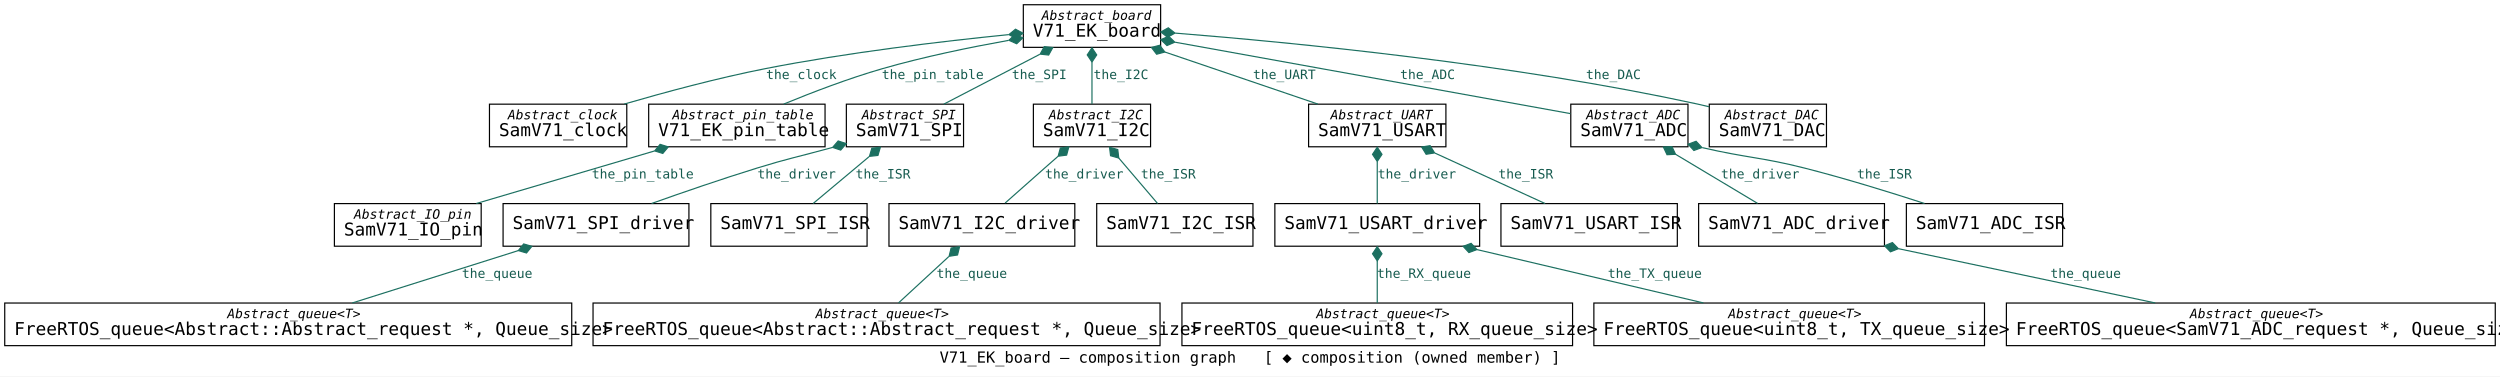
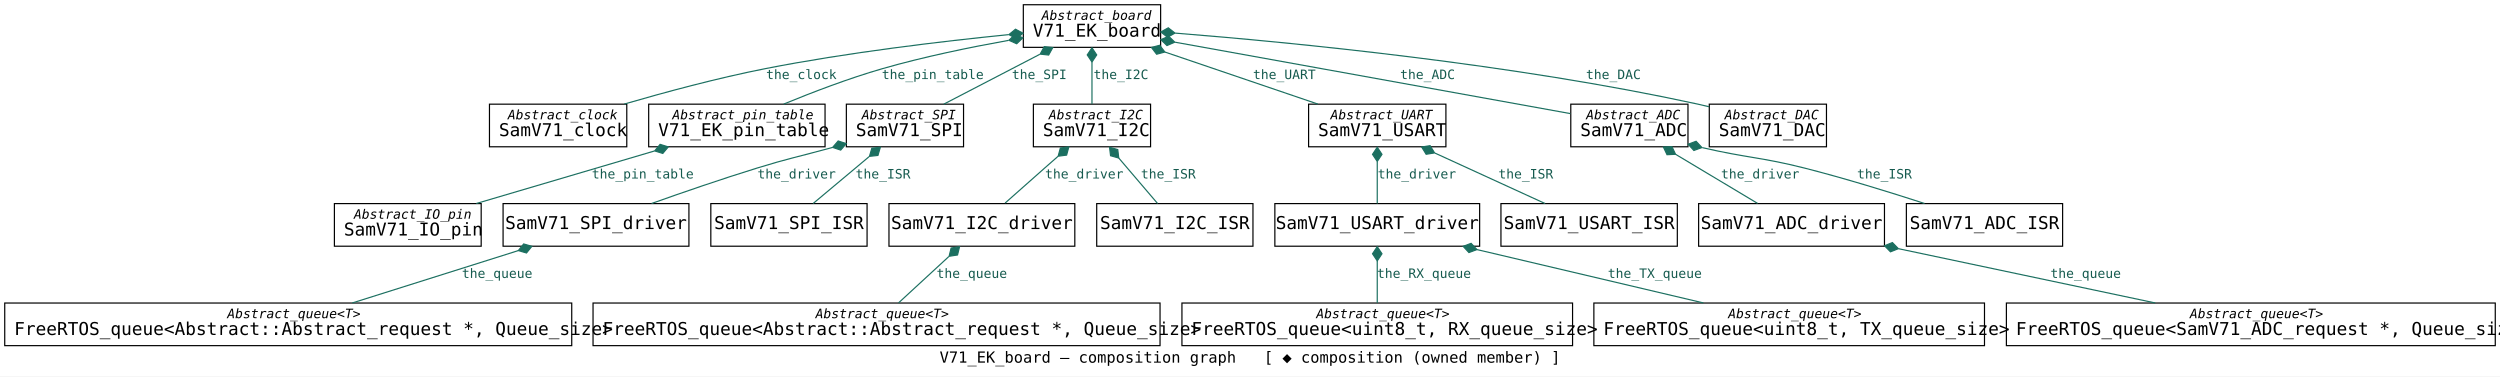
<svg xmlns="http://www.w3.org/2000/svg" width="2112pt" height="318pt" viewBox="0.00 0.00 2112.00 318.00">
  <g id="graph0" class="graph" transform="scale(1 1) rotate(0) translate(4 314)">
    <polygon fill="white" stroke="transparent" points="-4,4 -4,-314 2108,-314 2108,4 -4,4" />
    <text text-anchor="middle" x="1052" y="-7.6" font-family="Consolas" font-size="13.00">V71_EK_board — composition graph   [ ◆ composition (owned member) ]</text>
    <g id="node1" class="node">
      <polygon fill="none" stroke="black" points="976.5,-310 860.5,-310 860.5,-274 976.5,-274 976.5,-310" />
      <text text-anchor="start" x="876" y="-297.2" font-family="Consolas" font-style="italic" font-size="11.00">Abstract_board</text>
      <text text-anchor="start" x="868.5" y="-283" font-family="Consolas" font-size="15.00">V71_EK_board</text>
    </g>
    <g id="node2" class="node">
      <polygon fill="none" stroke="black" points="525.5,-226 409.5,-226 409.5,-190 525.5,-190 525.5,-226" />
      <text text-anchor="start" x="425" y="-213.2" font-family="Consolas" font-style="italic" font-size="11.00">Abstract_clock</text>
      <text text-anchor="start" x="417.5" y="-199" font-family="Consolas" font-size="15.00">SamV71_clock</text>
    </g>
    <g id="edge1" class="edge">
      <path fill="none" stroke="#1b6f60" d="M847.97,-284.73C791.94,-279.11 711.78,-269.63 642.5,-256 602.22,-248.08 557.53,-236.02 523.39,-226.1" />
      <polygon fill="#1b6f60" stroke="#1b6f60" points="848.3,-284.76 854.67,-281.37 860.25,-285.94 853.88,-289.33 848.3,-284.76" />
      <text text-anchor="middle" x="673" y="-247.2" font-family="Consolas" font-size="11.00" fill="#155a4e"> the_clock</text>
    </g>
    <g id="node3" class="node">
      <polygon fill="none" stroke="black" points="693,-226 544,-226 544,-190 693,-190 693,-226" />
      <text text-anchor="start" x="564" y="-213.2" font-family="Consolas" font-style="italic" font-size="11.00">Abstract_pin_table</text>
      <text text-anchor="start" x="552" y="-199" font-family="Consolas" font-size="15.00">V71_EK_pin_table</text>
    </g>
    <g id="edge2" class="edge">
      <path fill="none" stroke="#1b6f60" d="M847.92,-279.88C815.24,-274.01 776.07,-265.94 741.5,-256 713.05,-247.82 681.91,-235.88 658.08,-226.09" />
      <polygon fill="#1b6f60" stroke="#1b6f60" points="848.29,-279.95 854.9,-277.04 860.11,-282.02 853.51,-284.92 848.29,-279.95" />
      <text text-anchor="middle" x="784" y="-247.2" font-family="Consolas" font-size="11.00" fill="#155a4e"> the_pin_table</text>
    </g>
-     <g id="node4" class="node">
+     <g id="node5" class="node">
      <polygon fill="none" stroke="black" points="810,-226 711,-226 711,-190 810,-190 810,-226" />
      <text text-anchor="start" x="724" y="-213.2" font-family="Consolas" font-style="italic" font-size="11.00">Abstract_SPI</text>
      <text text-anchor="start" x="719" y="-199" font-family="Consolas" font-size="15.00">SamV71_SPI</text>
    </g>
-     <g id="edge3" class="edge">
+     <g id="edge4" class="edge">
      <path fill="none" stroke="#1b6f60" d="M874.41,-268.12C848.7,-254.77 816.8,-238.22 793.31,-226.03" />
      <polygon fill="#1b6f60" stroke="#1b6f60" points="874.73,-268.28 881.9,-267.5 885.38,-273.81 878.21,-274.6 874.73,-268.28" />
      <text text-anchor="middle" x="874" y="-247.2" font-family="Consolas" font-size="11.00" fill="#155a4e"> the_SPI</text>
    </g>
-     <g id="node5" class="node">
+     <g id="node9" class="node">
      <polygon fill="none" stroke="black" points="968,-226 869,-226 869,-190 968,-190 968,-226" />
      <text text-anchor="start" x="882" y="-213.2" font-family="Consolas" font-style="italic" font-size="11.00">Abstract_I2C</text>
      <text text-anchor="start" x="877" y="-199" font-family="Consolas" font-size="15.00">SamV71_I2C</text>
    </g>
-     <g id="edge4" class="edge">
+     <g id="edge8" class="edge">
      <path fill="none" stroke="#1b6f60" d="M918.5,-261.48C918.5,-249.59 918.5,-236.31 918.5,-226.08" />
      <polygon fill="#1b6f60" stroke="#1b6f60" points="918.5,-261.61 922.5,-267.61 918.5,-273.61 914.5,-267.61 918.5,-261.61" />
      <text text-anchor="middle" x="943" y="-247.2" font-family="Consolas" font-size="11.00" fill="#155a4e"> the_I2C</text>
    </g>
-     <g id="node6" class="node">
+     <g id="node13" class="node">
      <polygon fill="none" stroke="black" points="1217.5,-226 1101.5,-226 1101.5,-190 1217.5,-190 1217.5,-226" />
      <text text-anchor="start" x="1120" y="-213.2" font-family="Consolas" font-style="italic" font-size="11.00">Abstract_UART</text>
      <text text-anchor="start" x="1109.5" y="-199" font-family="Consolas" font-size="15.00">SamV71_USART</text>
    </g>
-     <g id="edge5" class="edge">
+     <g id="edge12" class="edge">
      <path fill="none" stroke="#1b6f60" d="M980.23,-270C1020.28,-256.37 1071.81,-238.84 1109.34,-226.07" />
      <polygon fill="#1b6f60" stroke="#1b6f60" points="980.09,-270.04 975.7,-275.76 968.73,-273.91 973.12,-268.19 980.09,-270.04" />
      <text text-anchor="middle" x="1081" y="-247.2" font-family="Consolas" font-size="11.00" fill="#155a4e"> the_UART</text>
    </g>
-     <g id="node7" class="node">
+     <g id="node18" class="node">
      <polygon fill="none" stroke="black" points="1422,-226 1323,-226 1323,-190 1422,-190 1422,-226" />
      <text text-anchor="start" x="1336" y="-213.2" font-family="Consolas" font-style="italic" font-size="11.00">Abstract_ADC</text>
      <text text-anchor="start" x="1331" y="-199" font-family="Consolas" font-size="15.00">SamV71_ADC</text>
    </g>
-     <g id="edge6" class="edge">
+     <g id="edge17" class="edge">
      <path fill="none" stroke="#1b6f60" d="M988.78,-278.33C1025.62,-271.68 1071.5,-263.4 1112.5,-256 1185.63,-242.79 1270.32,-227.48 1322.66,-218.02" />
      <polygon fill="#1b6f60" stroke="#1b6f60" points="988.46,-278.38 983.27,-283.39 976.65,-280.51 981.85,-275.51 988.46,-278.38" />
      <text text-anchor="middle" x="1202" y="-247.2" font-family="Consolas" font-size="11.00" fill="#155a4e"> the_ADC</text>
    </g>
-     <g id="node8" class="node">
+     <g id="node22" class="node">
      <polygon fill="none" stroke="black" points="1539,-226 1440,-226 1440,-190 1539,-190 1539,-226" />
      <text text-anchor="start" x="1453" y="-213.2" font-family="Consolas" font-style="italic" font-size="11.00">Abstract_DAC</text>
      <text text-anchor="start" x="1448" y="-199" font-family="Consolas" font-size="15.00">SamV71_DAC</text>
    </g>
-     <g id="edge7" class="edge">
+     <g id="edge21" class="edge">
      <path fill="none" stroke="#1b6f60" d="M988.91,-286.02C1088.24,-278.11 1274.77,-259.96 1430.5,-226 1433.52,-225.34 1436.61,-224.61 1439.72,-223.84" />
      <polygon fill="#1b6f60" stroke="#1b6f60" points="988.62,-286.05 982.95,-290.5 976.66,-286.98 982.32,-282.53 988.62,-286.05" />
      <text text-anchor="middle" x="1359" y="-247.2" font-family="Consolas" font-size="11.00" fill="#155a4e"> the_DAC</text>
    </g>
-     <g id="node9" class="node">
+     <g id="node4" class="node">
      <polygon fill="none" stroke="black" points="402.5,-142 278.5,-142 278.5,-106 402.5,-106 402.5,-142" />
      <text text-anchor="start" x="295" y="-129.2" font-family="Consolas" font-style="italic" font-size="11.00">Abstract_IO_pin</text>
      <text text-anchor="start" x="286.5" y="-115" font-family="Consolas" font-size="15.00">SamV71_IO_pin</text>
    </g>
-     <g id="edge8" class="edge">
+     <g id="edge3" class="edge">
      <path fill="none" stroke="#1b6f60" d="M548.78,-186.43C502.37,-172.74 442.12,-154.97 398.36,-142.07" />
      <polygon fill="#1b6f60" stroke="#1b6f60" points="549.05,-186.51 555.94,-184.38 560.56,-189.91 553.67,-192.05 549.05,-186.51" />
      <text text-anchor="middle" x="539" y="-163.2" font-family="Consolas" font-size="11.00" fill="#155a4e"> the_pin_table</text>
    </g>
-     <g id="node10" class="node">
+     <g id="node6" class="node">
      <polygon fill="none" stroke="black" points="578,-142 421,-142 421,-106 578,-106 578,-142" />
-       <text text-anchor="start" x="429" y="-120.5" font-family="Consolas" font-size="15.00">SamV71_SPI_driver</text>
-     </g>
-     <g id="edge9" class="edge">
+       <text text-anchor="middle" x="499.5" y="-120.5" font-family="Consolas" font-size="15.00">SamV71_SPI_driver</text>
+     </g>
+     <g id="edge5" class="edge">
      <path fill="none" stroke="#1b6f60" d="M699.28,-189.43C670.29,-181.51 661.37,-179.99 635.5,-172 605.66,-162.79 572.54,-151.37 546.45,-142.09" />
      <polygon fill="#1b6f60" stroke="#1b6f60" points="699.38,-189.46 706.23,-187.21 710.94,-192.66 704.09,-194.92 699.38,-189.46" />
      <text text-anchor="middle" x="669" y="-163.2" font-family="Consolas" font-size="11.00" fill="#155a4e"> the_driver</text>
    </g>
-     <g id="node11" class="node">
+     <g id="node8" class="node">
      <polygon fill="none" stroke="black" points="728.5,-142 596.5,-142 596.5,-106 728.5,-106 728.5,-142" />
-       <text text-anchor="start" x="604.5" y="-120.5" font-family="Consolas" font-size="15.00">SamV71_SPI_ISR</text>
-     </g>
-     <g id="edge10" class="edge">
+       <text text-anchor="middle" x="662.5" y="-120.5" font-family="Consolas" font-size="15.00">SamV71_SPI_ISR</text>
+     </g>
+     <g id="edge7" class="edge">
      <path fill="none" stroke="#1b6f60" d="M730.12,-181.58C714.78,-168.74 696.57,-153.51 682.92,-142.08" />
      <polygon fill="#1b6f60" stroke="#1b6f60" points="730.51,-181.91 737.68,-182.69 739.72,-189.61 732.55,-188.83 730.51,-181.91" />
      <text text-anchor="middle" x="742" y="-163.2" font-family="Consolas" font-size="11.00" fill="#155a4e"> the_ISR</text>
    </g>
-     <g id="node12" class="node">
+     <g id="node7" class="node">
+       <polygon fill="none" stroke="black" points="479,-58 0,-58 0,-22 479,-22 479,-58" />
+       <text text-anchor="start" x="188" y="-45.2" font-family="Consolas" font-style="italic" font-size="11.00">Abstract_queue&lt;T&gt;</text>
+       <text text-anchor="start" x="8" y="-31" font-family="Consolas" font-size="15.00">FreeRTOS_queue&lt;Abstract::Abstract_request *, Queue_size&gt;</text>
+     </g>
+     <g id="edge6" class="edge">
+       <path fill="none" stroke="#1b6f60" d="M433.74,-102.26C390.41,-88.59 334.36,-70.92 293.62,-58.07" />
+       <polygon fill="#1b6f60" stroke="#1b6f60" points="433.87,-102.3 440.79,-100.29 445.31,-105.91 438.39,-107.92 433.87,-102.3" />
+       <text text-anchor="middle" x="416" y="-79.2" font-family="Consolas" font-size="11.00" fill="#155a4e"> the_queue</text>
+     </g>
+     <g id="node10" class="node">
      <polygon fill="none" stroke="black" points="904,-142 747,-142 747,-106 904,-106 904,-142" />
-       <text text-anchor="start" x="755" y="-120.5" font-family="Consolas" font-size="15.00">SamV71_I2C_driver</text>
-     </g>
-     <g id="edge11" class="edge">
+       <text text-anchor="middle" x="825.5" y="-120.5" font-family="Consolas" font-size="15.00">SamV71_I2C_driver</text>
+     </g>
+     <g id="edge9" class="edge">
      <path fill="none" stroke="#1b6f60" d="M889.75,-181.88C885.96,-178.56 882.14,-175.2 878.5,-172 867.43,-162.25 855.09,-151.31 845.1,-142.44" />
      <polygon fill="#1b6f60" stroke="#1b6f60" points="889.92,-182.03 897.07,-182.97 898.95,-189.94 891.8,-188.99 889.92,-182.03" />
      <text text-anchor="middle" x="912" y="-163.2" font-family="Consolas" font-size="11.00" fill="#155a4e"> the_driver</text>
    </g>
-     <g id="node13" class="node">
+     <g id="node12" class="node">
      <polygon fill="none" stroke="black" points="1054.5,-142 922.5,-142 922.5,-106 1054.5,-106 1054.5,-142" />
-       <text text-anchor="start" x="930.5" y="-120.5" font-family="Consolas" font-size="15.00">SamV71_I2C_ISR</text>
-     </g>
-     <g id="edge12" class="edge">
+       <text text-anchor="middle" x="988.5" y="-120.5" font-family="Consolas" font-size="15.00">SamV71_I2C_ISR</text>
+     </g>
+     <g id="edge11" class="edge">
      <path fill="none" stroke="#1b6f60" d="M941.14,-180.48C951.9,-167.88 964.44,-153.18 973.92,-142.08" />
      <polygon fill="#1b6f60" stroke="#1b6f60" points="941.14,-180.48 940.28,-187.64 933.35,-189.61 934.2,-182.45 941.14,-180.48" />
      <text text-anchor="middle" x="983" y="-163.2" font-family="Consolas" font-size="11.00" fill="#155a4e"> the_ISR</text>
    </g>
+     <g id="node11" class="node">
+       <polygon fill="none" stroke="black" points="976,-58 497,-58 497,-22 976,-22 976,-58" />
+       <text text-anchor="start" x="685" y="-45.2" font-family="Consolas" font-style="italic" font-size="11.00">Abstract_queue&lt;T&gt;</text>
+       <text text-anchor="start" x="505" y="-31" font-family="Consolas" font-size="15.00">FreeRTOS_queue&lt;Abstract::Abstract_request *, Queue_size&gt;</text>
+     </g>
+     <g id="edge10" class="edge">
+       <path fill="none" stroke="#1b6f60" d="M797.51,-97.22C783.66,-84.45 767.32,-69.4 755.04,-58.08" />
+       <polygon fill="#1b6f60" stroke="#1b6f60" points="797.8,-97.48 804.92,-98.6 806.63,-105.61 799.5,-104.49 797.8,-97.48" />
+       <text text-anchor="middle" x="817" y="-79.2" font-family="Consolas" font-size="11.00" fill="#155a4e"> the_queue</text>
+     </g>
    <g id="node14" class="node">
      <polygon fill="none" stroke="black" points="1246,-142 1073,-142 1073,-106 1246,-106 1246,-142" />
-       <text text-anchor="start" x="1081" y="-120.5" font-family="Consolas" font-size="15.00">SamV71_USART_driver</text>
+       <text text-anchor="middle" x="1159.5" y="-120.5" font-family="Consolas" font-size="15.00">SamV71_USART_driver</text>
    </g>
    <g id="edge13" class="edge">
      <path fill="none" stroke="#1b6f60" d="M1159.5,-177.48C1159.5,-165.59 1159.5,-152.31 1159.5,-142.08" />
      <polygon fill="#1b6f60" stroke="#1b6f60" points="1159.5,-177.61 1163.5,-183.61 1159.5,-189.61 1155.5,-183.61 1159.5,-177.61" />
      <text text-anchor="middle" x="1193" y="-163.2" font-family="Consolas" font-size="11.00" fill="#155a4e"> the_driver</text>
    </g>
-     <g id="node15" class="node">
+     <g id="node17" class="node">
      <polygon fill="none" stroke="black" points="1413,-142 1264,-142 1264,-106 1413,-106 1413,-142" />
-       <text text-anchor="start" x="1272" y="-120.5" font-family="Consolas" font-size="15.00">SamV71_USART_ISR</text>
-     </g>
-     <g id="edge14" class="edge">
+       <text text-anchor="middle" x="1338.5" y="-120.5" font-family="Consolas" font-size="15.00">SamV71_USART_ISR</text>
+     </g>
+     <g id="edge16" class="edge">
      <path fill="none" stroke="#1b6f60" d="M1208.27,-184.66C1237.61,-171.22 1274.36,-154.38 1301.33,-142.03" />
      <polygon fill="#1b6f60" stroke="#1b6f60" points="1207.93,-184.81 1204.15,-190.95 1197.02,-189.81 1200.81,-183.67 1207.93,-184.81" />
      <text text-anchor="middle" x="1285" y="-163.2" font-family="Consolas" font-size="11.00" fill="#155a4e"> the_ISR</text>
    </g>
+     <g id="node15" class="node">
+       <polygon fill="none" stroke="black" points="1324.5,-58 994.5,-58 994.5,-22 1324.5,-22 1324.5,-58" />
+       <text text-anchor="start" x="1108" y="-45.2" font-family="Consolas" font-style="italic" font-size="11.00">Abstract_queue&lt;T&gt;</text>
+       <text text-anchor="start" x="1002.5" y="-31" font-family="Consolas" font-size="15.00">FreeRTOS_queue&lt;uint8_t, RX_queue_size&gt;</text>
+     </g>
+     <g id="edge14" class="edge">
+       <path fill="none" stroke="#1b6f60" d="M1159.5,-93.48C1159.5,-81.59 1159.5,-68.31 1159.5,-58.08" />
+       <polygon fill="#1b6f60" stroke="#1b6f60" points="1159.5,-93.61 1163.5,-99.61 1159.5,-105.61 1155.5,-99.61 1159.5,-93.61" />
+       <text text-anchor="middle" x="1199" y="-79.2" font-family="Consolas" font-size="11.00" fill="#155a4e"> the_RX_queue</text>
+     </g>
    <g id="node16" class="node">
+       <polygon fill="none" stroke="black" points="1672.5,-58 1342.5,-58 1342.5,-22 1672.5,-22 1672.5,-58" />
+       <text text-anchor="start" x="1456" y="-45.2" font-family="Consolas" font-style="italic" font-size="11.00">Abstract_queue&lt;T&gt;</text>
+       <text text-anchor="start" x="1350.5" y="-31" font-family="Consolas" font-size="15.00">FreeRTOS_queue&lt;uint8_t, TX_queue_size&gt;</text>
+     </g>
+     <g id="edge15" class="edge">
+       <path fill="none" stroke="#1b6f60" d="M1243.84,-103.13C1302.31,-89.35 1379.37,-71.19 1435.06,-58.07" />
+       <polygon fill="#1b6f60" stroke="#1b6f60" points="1243.71,-103.16 1238.79,-108.43 1232.03,-105.91 1236.95,-100.64 1243.71,-103.16" />
+       <text text-anchor="middle" x="1394" y="-79.2" font-family="Consolas" font-size="11.00" fill="#155a4e"> the_TX_queue</text>
+     </g>
+     <g id="node19" class="node">
      <polygon fill="none" stroke="black" points="1588,-142 1431,-142 1431,-106 1588,-106 1588,-142" />
-       <text text-anchor="start" x="1439" y="-120.5" font-family="Consolas" font-size="15.00">SamV71_ADC_driver</text>
-     </g>
-     <g id="edge15" class="edge">
+       <text text-anchor="middle" x="1509.5" y="-120.5" font-family="Consolas" font-size="15.00">SamV71_ADC_driver</text>
+     </g>
+     <g id="edge18" class="edge">
      <path fill="none" stroke="#1b6f60" d="M1411.59,-183.6C1433.65,-170.4 1460.73,-154.19 1480.82,-142.17" />
      <polygon fill="#1b6f60" stroke="#1b6f60" points="1411.52,-183.65 1408.42,-190.16 1401.22,-189.81 1404.31,-183.3 1411.52,-183.65" />
      <text text-anchor="middle" x="1483" y="-163.2" font-family="Consolas" font-size="11.00" fill="#155a4e"> the_driver</text>
    </g>
-     <g id="node17" class="node">
+     <g id="node21" class="node">
      <polygon fill="none" stroke="black" points="1738.5,-142 1606.5,-142 1606.5,-106 1738.5,-106 1738.5,-142" />
-       <text text-anchor="start" x="1614.5" y="-120.5" font-family="Consolas" font-size="15.00">SamV71_ADC_ISR</text>
-     </g>
-     <g id="edge16" class="edge">
+       <text text-anchor="middle" x="1672.5" y="-120.5" font-family="Consolas" font-size="15.00">SamV71_ADC_ISR</text>
+     </g>
+     <g id="edge20" class="edge">
      <path fill="none" stroke="#1b6f60" d="M1434.19,-189.26C1472.29,-180.48 1484.51,-181.14 1520.5,-172 1554.63,-163.33 1592.47,-151.64 1621.86,-142.09" />
      <polygon fill="#1b6f60" stroke="#1b6f60" points="1433.77,-189.36 1428.86,-194.65 1422.1,-192.15 1427,-186.87 1433.77,-189.36" />
      <text text-anchor="middle" x="1588" y="-163.2" font-family="Consolas" font-size="11.00" fill="#155a4e"> the_ISR</text>
    </g>
-     <g id="node18" class="node">
-       <polygon fill="none" stroke="black" points="479,-58 0,-58 0,-22 479,-22 479,-58" />
-       <text text-anchor="start" x="188" y="-45.2" font-family="Consolas" font-style="italic" font-size="11.00">Abstract_queue&lt;T&gt;</text>
-       <text text-anchor="start" x="8" y="-31" font-family="Consolas" font-size="15.00">FreeRTOS_queue&lt;Abstract::Abstract_request *, Queue_size&gt;</text>
-     </g>
-     <g id="edge17" class="edge">
-       <path fill="none" stroke="#1b6f60" d="M433.74,-102.26C390.41,-88.59 334.36,-70.92 293.62,-58.07" />
-       <polygon fill="#1b6f60" stroke="#1b6f60" points="433.87,-102.3 440.79,-100.29 445.31,-105.91 438.39,-107.92 433.87,-102.3" />
-       <text text-anchor="middle" x="416" y="-79.2" font-family="Consolas" font-size="11.00" fill="#155a4e"> the_queue</text>
-     </g>
-     <g id="node19" class="node">
-       <polygon fill="none" stroke="black" points="976,-58 497,-58 497,-22 976,-22 976,-58" />
-       <text text-anchor="start" x="685" y="-45.2" font-family="Consolas" font-style="italic" font-size="11.00">Abstract_queue&lt;T&gt;</text>
-       <text text-anchor="start" x="505" y="-31" font-family="Consolas" font-size="15.00">FreeRTOS_queue&lt;Abstract::Abstract_request *, Queue_size&gt;</text>
-     </g>
-     <g id="edge18" class="edge">
-       <path fill="none" stroke="#1b6f60" d="M797.51,-97.22C783.66,-84.45 767.32,-69.4 755.04,-58.08" />
-       <polygon fill="#1b6f60" stroke="#1b6f60" points="797.8,-97.48 804.92,-98.6 806.63,-105.61 799.5,-104.49 797.8,-97.48" />
-       <text text-anchor="middle" x="817" y="-79.2" font-family="Consolas" font-size="11.00" fill="#155a4e"> the_queue</text>
-     </g>
    <g id="node20" class="node">
-       <polygon fill="none" stroke="black" points="1324.5,-58 994.5,-58 994.5,-22 1324.5,-22 1324.5,-58" />
-       <text text-anchor="start" x="1108" y="-45.2" font-family="Consolas" font-style="italic" font-size="11.00">Abstract_queue&lt;T&gt;</text>
-       <text text-anchor="start" x="1002.5" y="-31" font-family="Consolas" font-size="15.00">FreeRTOS_queue&lt;uint8_t, RX_queue_size&gt;</text>
-     </g>
-     <g id="edge19" class="edge">
-       <path fill="none" stroke="#1b6f60" d="M1159.5,-93.48C1159.5,-81.59 1159.5,-68.31 1159.5,-58.08" />
-       <polygon fill="#1b6f60" stroke="#1b6f60" points="1159.5,-93.61 1163.5,-99.61 1159.5,-105.61 1155.5,-99.61 1159.5,-93.61" />
-       <text text-anchor="middle" x="1199" y="-79.2" font-family="Consolas" font-size="11.00" fill="#155a4e"> the_RX_queue</text>
-     </g>
-     <g id="node21" class="node">
-       <polygon fill="none" stroke="black" points="1672.5,-58 1342.5,-58 1342.5,-22 1672.5,-22 1672.5,-58" />
-       <text text-anchor="start" x="1456" y="-45.2" font-family="Consolas" font-style="italic" font-size="11.00">Abstract_queue&lt;T&gt;</text>
-       <text text-anchor="start" x="1350.5" y="-31" font-family="Consolas" font-size="15.00">FreeRTOS_queue&lt;uint8_t, TX_queue_size&gt;</text>
-     </g>
-     <g id="edge20" class="edge">
-       <path fill="none" stroke="#1b6f60" d="M1243.84,-103.13C1302.31,-89.35 1379.37,-71.19 1435.06,-58.07" />
-       <polygon fill="#1b6f60" stroke="#1b6f60" points="1243.71,-103.16 1238.79,-108.43 1232.03,-105.91 1236.95,-100.64 1243.71,-103.16" />
-       <text text-anchor="middle" x="1394" y="-79.2" font-family="Consolas" font-size="11.00" fill="#155a4e"> the_TX_queue</text>
-     </g>
-     <g id="node22" class="node">
      <polygon fill="none" stroke="black" points="2104,-58 1691,-58 1691,-22 2104,-22 2104,-58" />
      <text text-anchor="start" x="1846" y="-45.2" font-family="Consolas" font-style="italic" font-size="11.00">Abstract_queue&lt;T&gt;</text>
      <text text-anchor="start" x="1699" y="-31" font-family="Consolas" font-size="15.00">FreeRTOS_queue&lt;SamV71_ADC_request *, Queue_size&gt;</text>
    </g>
-     <g id="edge21" class="edge">
+     <g id="edge19" class="edge">
      <path fill="none" stroke="#1b6f60" d="M1600,-103.87C1665.6,-90.01 1753.53,-71.43 1816.76,-58.06" />
      <polygon fill="#1b6f60" stroke="#1b6f60" points="1599.76,-103.92 1594.72,-109.08 1588.02,-106.41 1593.06,-101.25 1599.76,-103.92" />
      <text text-anchor="middle" x="1758" y="-79.2" font-family="Consolas" font-size="11.00" fill="#155a4e"> the_queue</text>
    </g>
  </g>
</svg>
